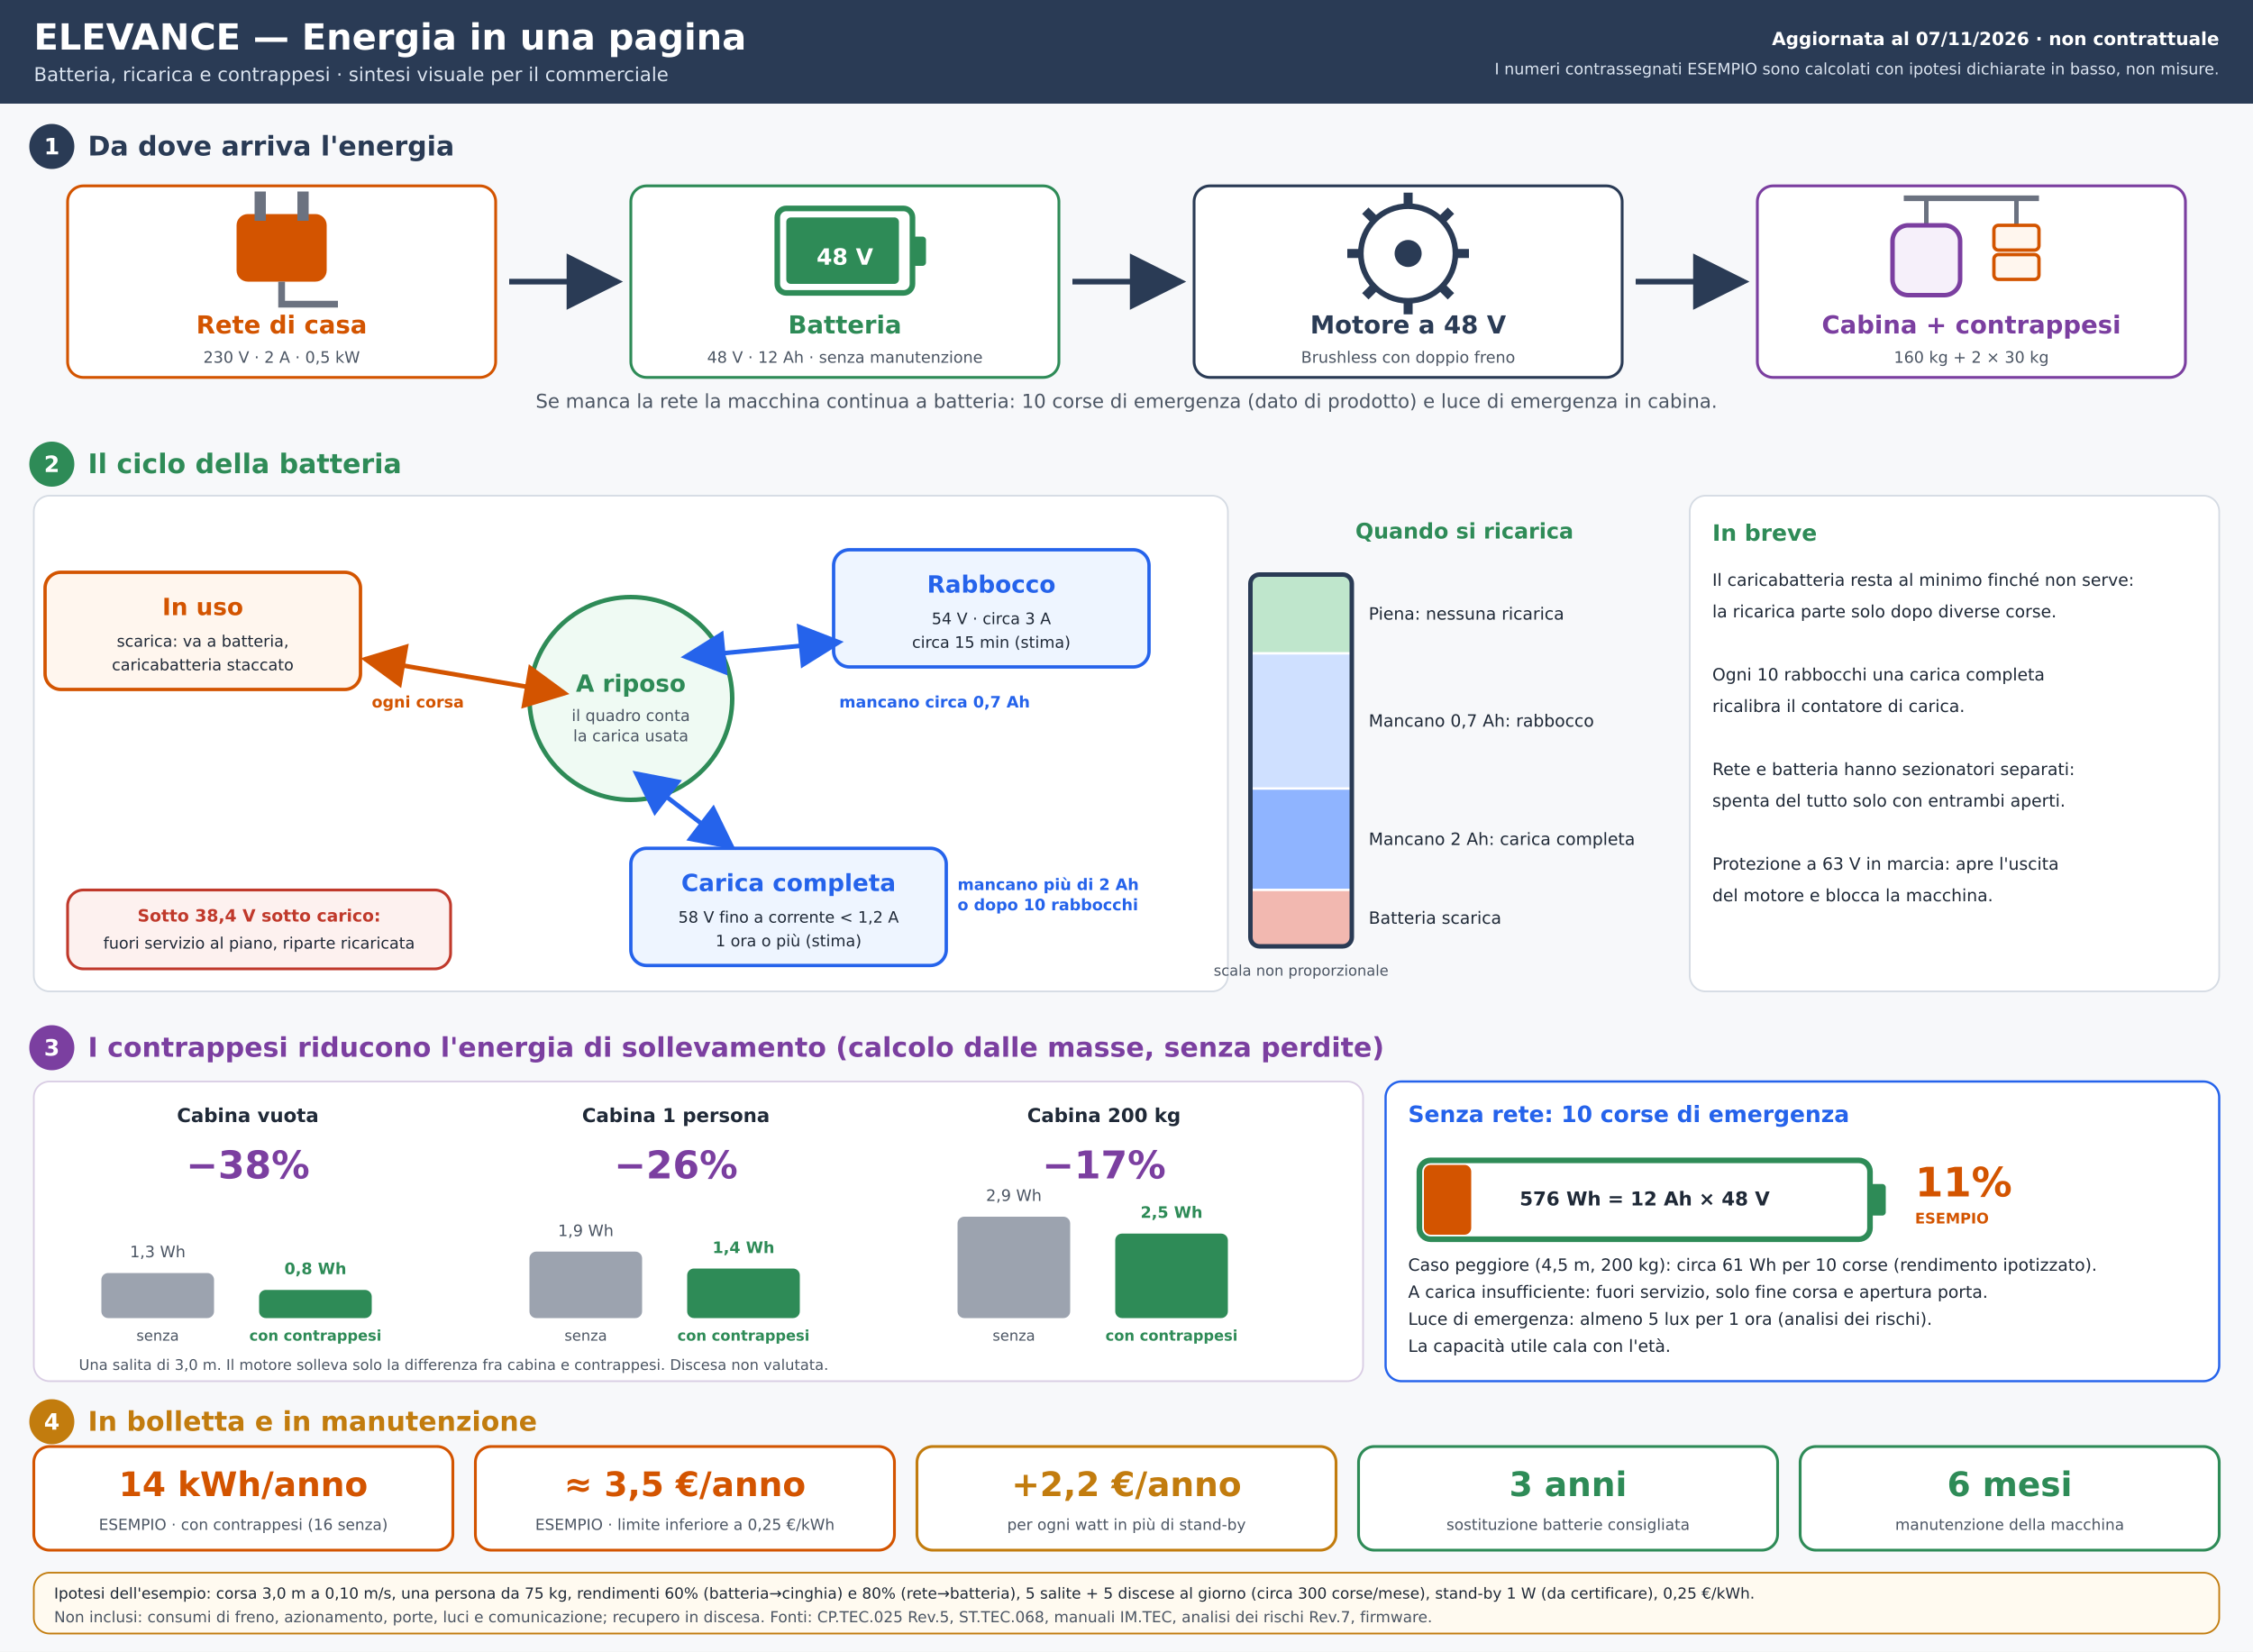
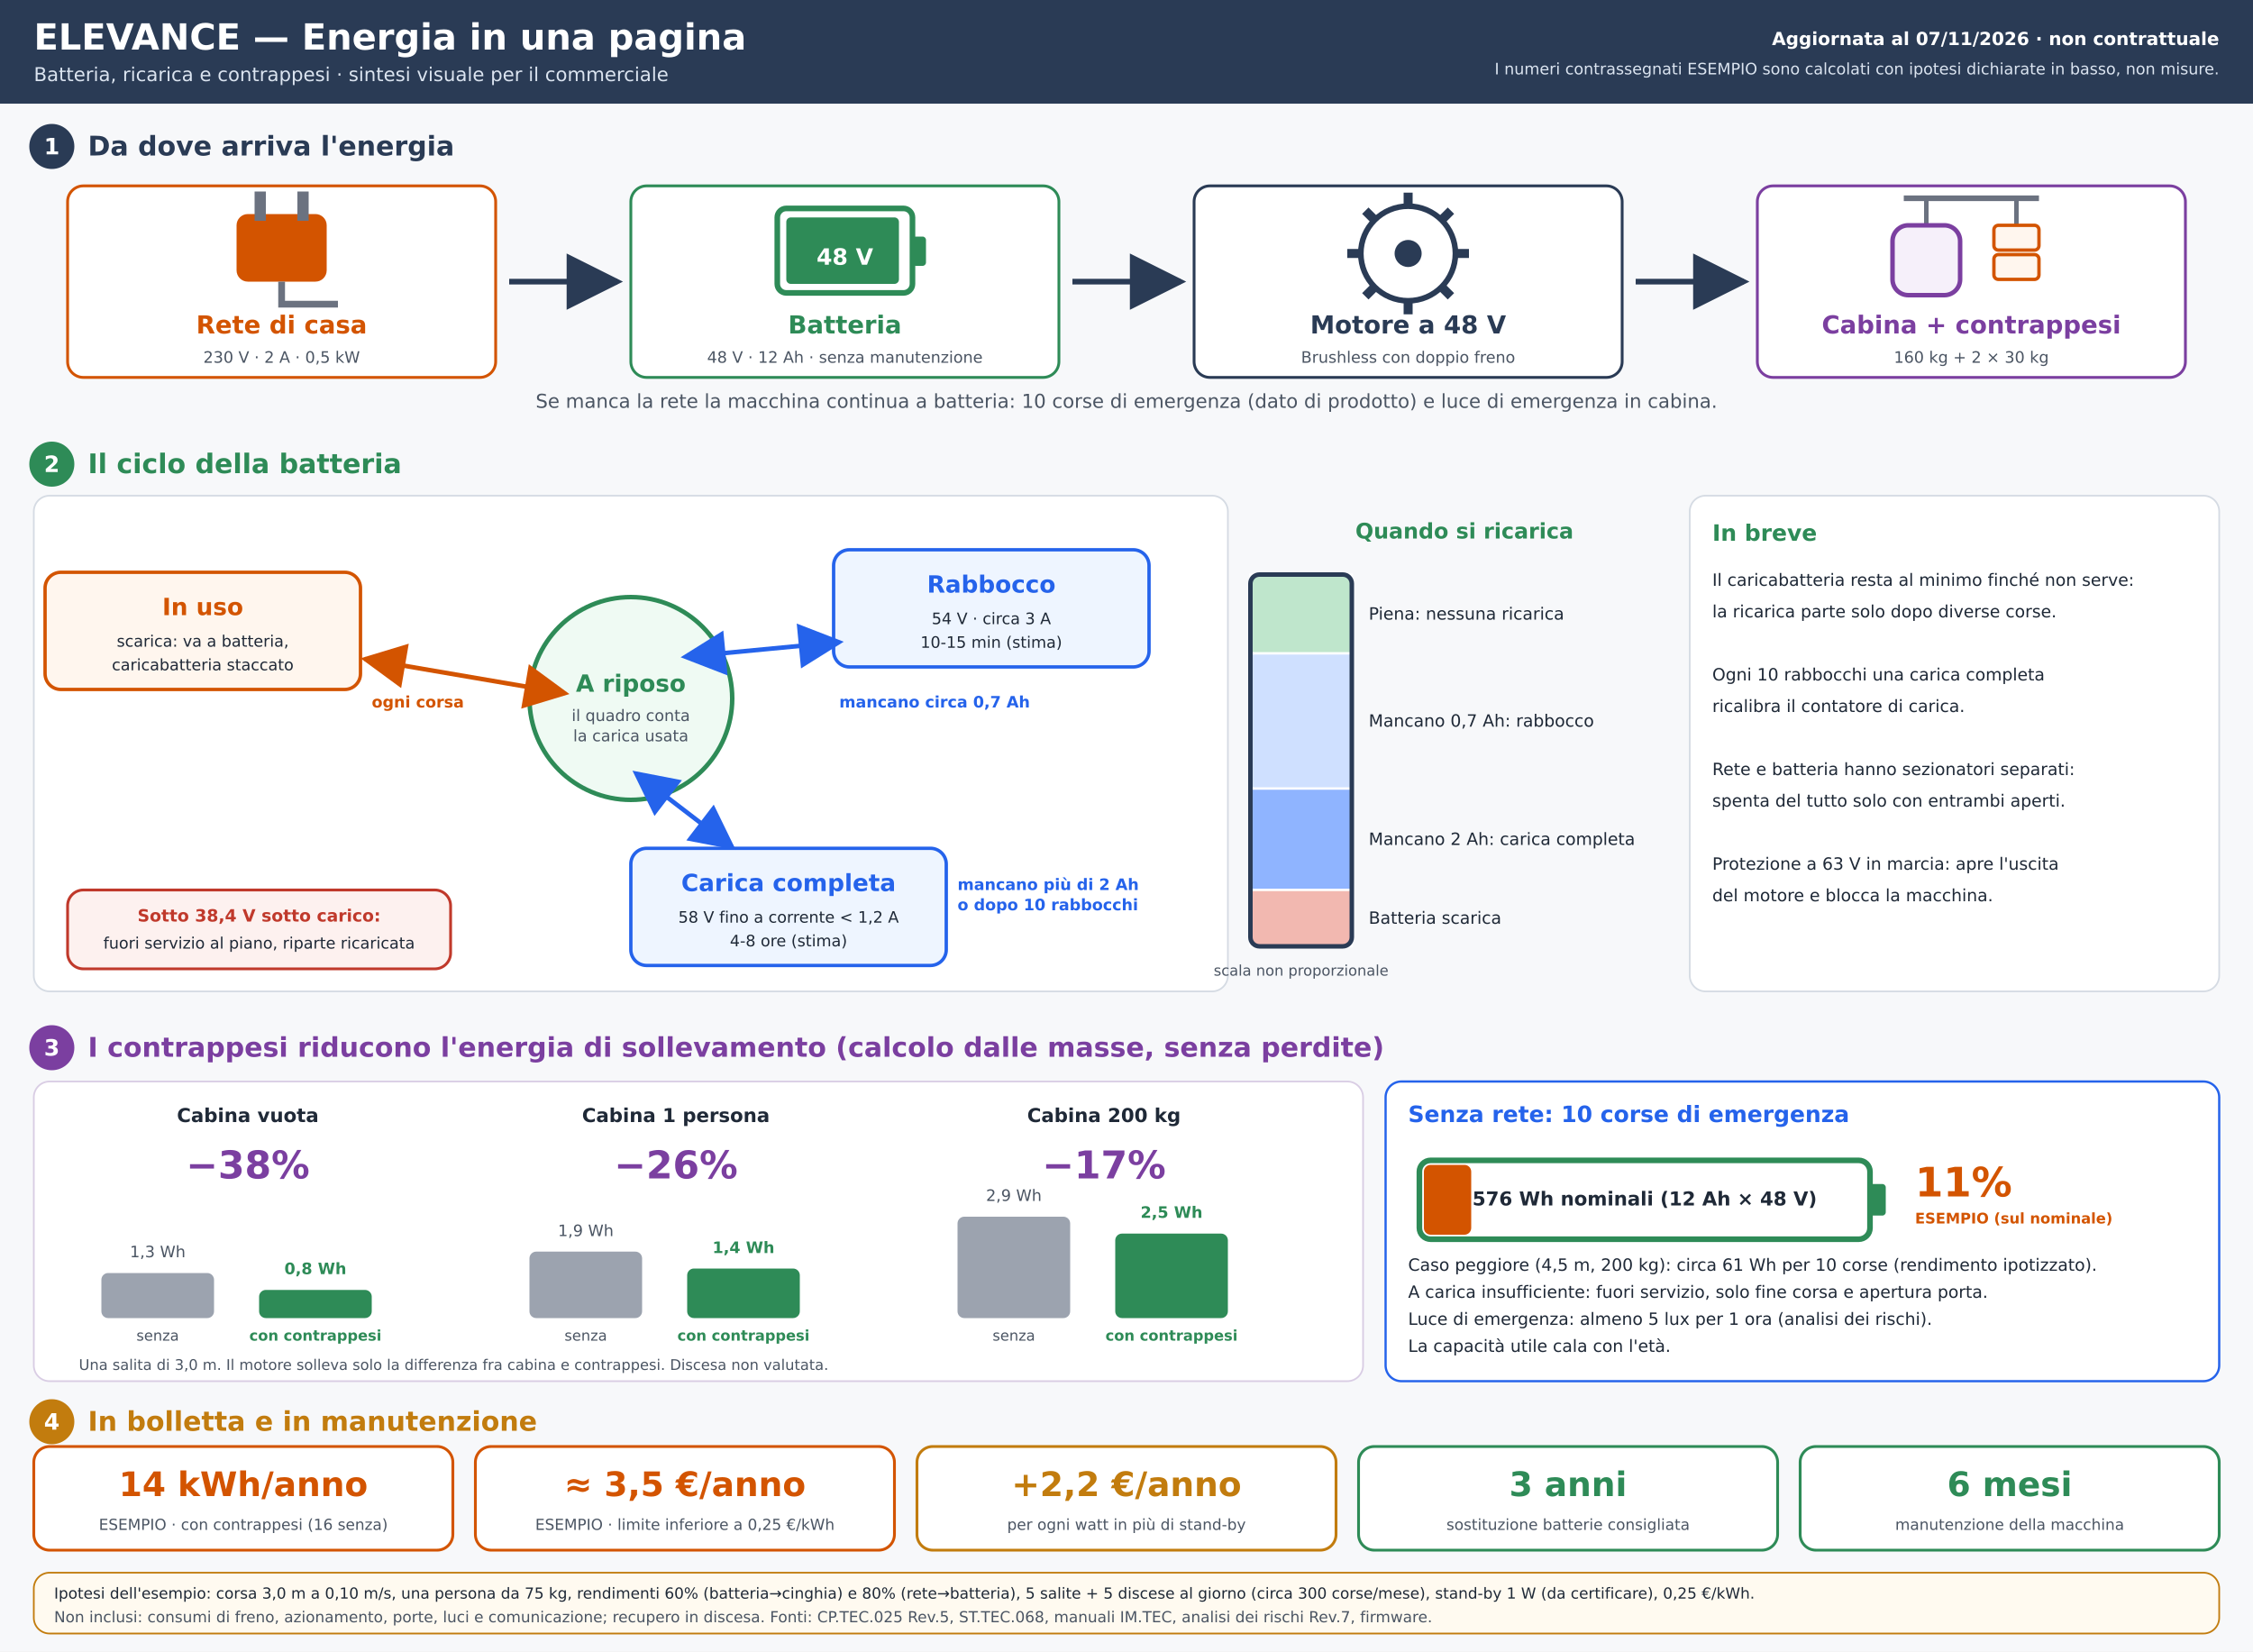
<svg xmlns="http://www.w3.org/2000/svg" width="2000" height="1466" viewBox="0 0 2000 1466" font-family="DejaVu Sans, Arial, Helvetica, sans-serif">
  <defs>
    <marker id="a6b7280" markerWidth="10" markerHeight="10" refX="9" refY="5" orient="auto">
      <path d="M0,0 L10,5 L0,10 z" fill="#6b7280" />
    </marker>
    <marker id="s6b7280" markerWidth="10" markerHeight="10" refX="1" refY="5" orient="auto-start-reverse">
      <path d="M0,0 L10,5 L0,10 z" fill="#6b7280" />
    </marker>
    <marker id="a2e8b57" markerWidth="10" markerHeight="10" refX="9" refY="5" orient="auto">
      <path d="M0,0 L10,5 L0,10 z" fill="#2e8b57" />
    </marker>
    <marker id="s2e8b57" markerWidth="10" markerHeight="10" refX="1" refY="5" orient="auto-start-reverse">
      <path d="M0,0 L10,5 L0,10 z" fill="#2e8b57" />
    </marker>
    <marker id="a2a3b55" markerWidth="10" markerHeight="10" refX="9" refY="5" orient="auto">
      <path d="M0,0 L10,5 L0,10 z" fill="#2a3b55" />
    </marker>
    <marker id="s2a3b55" markerWidth="10" markerHeight="10" refX="1" refY="5" orient="auto-start-reverse">
      <path d="M0,0 L10,5 L0,10 z" fill="#2a3b55" />
    </marker>
    <marker id="ac0392b" markerWidth="10" markerHeight="10" refX="9" refY="5" orient="auto">
      <path d="M0,0 L10,5 L0,10 z" fill="#c0392b" />
    </marker>
    <marker id="sc0392b" markerWidth="10" markerHeight="10" refX="1" refY="5" orient="auto-start-reverse">
      <path d="M0,0 L10,5 L0,10 z" fill="#c0392b" />
    </marker>
    <marker id="a2563eb" markerWidth="10" markerHeight="10" refX="9" refY="5" orient="auto">
      <path d="M0,0 L10,5 L0,10 z" fill="#2563eb" />
    </marker>
    <marker id="s2563eb" markerWidth="10" markerHeight="10" refX="1" refY="5" orient="auto-start-reverse">
      <path d="M0,0 L10,5 L0,10 z" fill="#2563eb" />
    </marker>
    <marker id="ad35400" markerWidth="10" markerHeight="10" refX="9" refY="5" orient="auto">
      <path d="M0,0 L10,5 L0,10 z" fill="#d35400" />
    </marker>
    <marker id="sd35400" markerWidth="10" markerHeight="10" refX="1" refY="5" orient="auto-start-reverse">
      <path d="M0,0 L10,5 L0,10 z" fill="#d35400" />
    </marker>
    <marker id="ac27c0e" markerWidth="10" markerHeight="10" refX="9" refY="5" orient="auto">
      <path d="M0,0 L10,5 L0,10 z" fill="#c27c0e" />
    </marker>
    <marker id="sc27c0e" markerWidth="10" markerHeight="10" refX="1" refY="5" orient="auto-start-reverse">
      <path d="M0,0 L10,5 L0,10 z" fill="#c27c0e" />
    </marker>
    <marker id="a7b3fa0" markerWidth="10" markerHeight="10" refX="9" refY="5" orient="auto">
      <path d="M0,0 L10,5 L0,10 z" fill="#7b3fa0" />
    </marker>
    <marker id="s7b3fa0" markerWidth="10" markerHeight="10" refX="1" refY="5" orient="auto-start-reverse">
      <path d="M0,0 L10,5 L0,10 z" fill="#7b3fa0" />
    </marker>
  </defs>
  <rect width="2000" height="1466" fill="#f7f8fa" />
  <rect x="0" y="0" width="2000" height="92" rx="0" fill="#2a3b55" stroke="#2a3b55" stroke-width="0" />
  <text x="30" y="44" font-size="32" text-anchor="start" font-weight="bold" fill="#fff">ELEVANCE — Energia in una pagina</text>
  <text x="30" y="72" font-size="17" text-anchor="start" font-weight="normal" fill="#dbe4f0">Batteria, ricarica e contrappesi · sintesi visuale per il commerciale</text>
  <text x="1970" y="40" font-size="16" text-anchor="end" font-weight="bold" fill="#fff">Aggiornata al 07/11/2026 · non contrattuale</text>
  <text x="1970" y="66" font-size="14" text-anchor="end" font-weight="normal" fill="#dbe4f0">I numeri contrassegnati ESEMPIO sono calcolati con ipotesi dichiarate in basso, non misure.</text>
  <circle cx="46" cy="130" r="20" fill="#2a3b55" />
  <text x="46" y="137" font-size="20" text-anchor="middle" font-weight="bold" fill="#fff">1</text>
  <text x="78" y="138" font-size="24" text-anchor="start" font-weight="bold" fill="#2a3b55">Da dove arriva l'energia</text>
  <rect x="60" y="165" width="380" height="170" rx="14" fill="#fff" stroke="#d35400" stroke-width="2.5" />
  <text x="250" y="296" font-size="22" text-anchor="middle" font-weight="bold" fill="#d35400">Rete di casa</text>
  <text x="250" y="322" font-size="14" text-anchor="middle" font-weight="normal" fill="#4b5563">230 V · 2 A · 0,5 kW</text>
  <line x1="452" y1="250" x2="548" y2="250" stroke="#2a3b55" stroke-width="5" marker-end="url(#a2a3b55)" />
  <rect x="560" y="165" width="380" height="170" rx="14" fill="#fff" stroke="#2e8b57" stroke-width="2.5" />
  <text x="750" y="296" font-size="22" text-anchor="middle" font-weight="bold" fill="#2e8b57">Batteria</text>
  <text x="750" y="322" font-size="14" text-anchor="middle" font-weight="normal" fill="#4b5563">48 V · 12 Ah · senza manutenzione</text>
  <line x1="952" y1="250" x2="1048" y2="250" stroke="#2a3b55" stroke-width="5" marker-end="url(#a2a3b55)" />
  <rect x="1060" y="165" width="380" height="170" rx="14" fill="#fff" stroke="#2a3b55" stroke-width="2.5" />
  <text x="1250" y="296" font-size="22" text-anchor="middle" font-weight="bold" fill="#2a3b55">Motore a 48 V</text>
  <text x="1250" y="322" font-size="14" text-anchor="middle" font-weight="normal" fill="#4b5563">Brushless con doppio freno</text>
  <line x1="1452" y1="250" x2="1548" y2="250" stroke="#2a3b55" stroke-width="5" marker-end="url(#a2a3b55)" />
  <rect x="1560" y="165" width="380" height="170" rx="14" fill="#fff" stroke="#7b3fa0" stroke-width="2.5" />
  <text x="1750" y="296" font-size="22" text-anchor="middle" font-weight="bold" fill="#7b3fa0">Cabina + contrappesi</text>
  <text x="1750" y="322" font-size="14" text-anchor="middle" font-weight="normal" fill="#4b5563">160 kg + 2 × 30 kg</text>
  <rect x="210" y="190" width="80" height="60" rx="10" fill="#d35400" />
  <rect x="226" y="170" width="10" height="26" fill="#6b7280" />
  <rect x="264" y="170" width="10" height="26" fill="#6b7280" />
  <path d="M250,250 L250,270 L300,270" stroke="#6b7280" stroke-width="6" fill="none" />
  <rect x="690" y="185" width="120" height="75" rx="8" fill="#fff" stroke="#2e8b57" stroke-width="5" />
  <rect x="810" y="210" width="12" height="26" rx="3" fill="#2e8b57" />
  <rect x="698" y="193" width="100" height="59" rx="4" fill="#2e8b57" />
  <text x="750" y="235" font-size="20" text-anchor="middle" font-weight="bold" fill="#fff">48 V</text>
  <circle cx="1250" cy="225" r="42" fill="#fff" stroke="#2a3b55" stroke-width="5" />
  <line x1="1292" y1="225" x2="1304" y2="225" stroke="#2a3b55" stroke-width="8" />
  <line x1="1280" y1="255" x2="1288" y2="263" stroke="#2a3b55" stroke-width="8" />
  <line x1="1250" y1="267" x2="1250" y2="279" stroke="#2a3b55" stroke-width="8" />
  <line x1="1220" y1="255" x2="1212" y2="263" stroke="#2a3b55" stroke-width="8" />
  <line x1="1208" y1="225" x2="1196" y2="225" stroke="#2a3b55" stroke-width="8" />
  <line x1="1220" y1="195" x2="1212" y2="187" stroke="#2a3b55" stroke-width="8" />
  <line x1="1250" y1="183" x2="1250" y2="171" stroke="#2a3b55" stroke-width="8" />
  <line x1="1280" y1="195" x2="1288" y2="187" stroke="#2a3b55" stroke-width="8" />
  <circle cx="1250" cy="225" r="12" fill="#2a3b55" />
  <line x1="1690" y1="176" x2="1810" y2="176" stroke="#6b7280" stroke-width="5" />
  <line x1="1710" y1="176" x2="1710" y2="200" stroke="#6b7280" stroke-width="4" />
  <line x1="1790" y1="176" x2="1790" y2="200" stroke="#6b7280" stroke-width="4" />
  <rect x="1680" y="200" width="60" height="62" rx="14" fill="#f6f0fa" stroke="#7b3fa0" stroke-width="4" />
  <rect x="1770" y="200" width="40" height="22" rx="4" fill="#fff6ee" stroke="#d35400" stroke-width="3" />
  <rect x="1770" y="226" width="40" height="22" rx="4" fill="#fff6ee" stroke="#d35400" stroke-width="3" />
  <text x="750" y="150" font-size="1" text-anchor="start" font-weight="normal" fill="#1f2937" />
  <text x="1000" y="362" font-size="17" text-anchor="middle" font-weight="normal" fill="#4b5563">Se manca la rete la macchina continua a batteria: 10 corse di emergenza (dato di prodotto) e luce di emergenza in cabina.</text>
  <circle cx="46" cy="412" r="20" fill="#2e8b57" />
  <text x="46" y="419" font-size="20" text-anchor="middle" font-weight="bold" fill="#fff">2</text>
  <text x="78" y="420" font-size="24" text-anchor="start" font-weight="bold" fill="#2e8b57">Il ciclo della batteria</text>
  <rect x="30" y="440" width="1060" height="440" rx="14" fill="#fff" stroke="#d5dbe3" stroke-width="1.5" />
  <circle cx="560" cy="620" r="90" fill="#effaf3" stroke="#2e8b57" stroke-width="4" />
  <text x="560" y="614" font-size="21" text-anchor="middle" font-weight="bold" fill="#2e8b57">A riposo</text>
  <text x="560" y="640" font-size="14" text-anchor="middle" font-weight="normal" fill="#4b5563">il quadro conta</text>
  <text x="560" y="658" font-size="14" text-anchor="middle" font-weight="normal" fill="#4b5563">la carica usata</text>
  <rect x="40" y="508" width="280" height="104" rx="14" fill="#fff6ee" stroke="#d35400" stroke-width="3" />
  <text x="180" y="546" font-size="21" text-anchor="middle" font-weight="bold" fill="#d35400">In uso</text>
  <text x="180" y="574" font-size="14" text-anchor="middle" font-weight="normal" fill="#1f2937">scarica: va a batteria,</text>
  <text x="180" y="595" font-size="14" text-anchor="middle" font-weight="normal" fill="#1f2937">caricabatteria staccato</text>
  <rect x="740" y="488" width="280" height="104" rx="14" fill="#eef5ff" stroke="#2563eb" stroke-width="3" />
  <text x="880" y="526" font-size="21" text-anchor="middle" font-weight="bold" fill="#2563eb">Rabbocco</text>
  <text x="880" y="554" font-size="14" text-anchor="middle" font-weight="normal" fill="#1f2937">54 V · circa 3 A</text>
-   <text x="880" y="575" font-size="14" text-anchor="middle" font-weight="normal" fill="#1f2937">circa 15 min (stima)</text>
+   <text x="880" y="575" font-size="14" text-anchor="middle" font-weight="normal" fill="#1f2937">10-15 min (stima)</text>
  <rect x="560" y="753" width="280" height="104" rx="14" fill="#eef5ff" stroke="#2563eb" stroke-width="3" />
  <text x="700" y="791" font-size="21" text-anchor="middle" font-weight="bold" fill="#2563eb">Carica completa</text>
  <text x="700" y="819" font-size="14" text-anchor="middle" font-weight="normal" fill="#1f2937">58 V fino a corrente &lt; 1,2 A</text>
-   <text x="700" y="840" font-size="14" text-anchor="middle" font-weight="normal" fill="#1f2937">1 ora o più (stima)</text>
+   <text x="700" y="840" font-size="14" text-anchor="middle" font-weight="normal" fill="#1f2937">4-8 ore (stima)</text>
  <line x1="470" y1="610" x2="324" y2="585" stroke="#d35400" stroke-width="4" marker-start="url(#sd35400)" marker-end="url(#ad35400)" />
  <line x1="640" y1="580" x2="745" y2="570" stroke="#2563eb" stroke-width="4" marker-start="url(#s2563eb)" marker-end="url(#a2563eb)" />
  <line x1="590" y1="706" x2="650" y2="752" stroke="#2563eb" stroke-width="4" marker-start="url(#s2563eb)" marker-end="url(#a2563eb)" />
  <text x="330" y="628" font-size="14" text-anchor="start" font-weight="bold" fill="#d35400">ogni corsa</text>
  <text x="745" y="628" font-size="14" text-anchor="start" font-weight="bold" fill="#2563eb">mancano circa 0,7 Ah</text>
  <text x="850" y="790" font-size="14" text-anchor="start" font-weight="bold" fill="#2563eb">mancano più di 2 Ah</text>
  <text x="850" y="808" font-size="14" text-anchor="start" font-weight="bold" fill="#2563eb">o dopo 10 rabbocchi</text>
  <rect x="60" y="790" width="340" height="70" rx="14" fill="#fdf1ef" stroke="#c0392b" stroke-width="2.5" />
  <text x="230" y="818" font-size="15" text-anchor="middle" font-weight="bold" fill="#c0392b">Sotto 38,4 V sotto carico:</text>
  <text x="230" y="842" font-size="14" text-anchor="middle" font-weight="normal" fill="#1f2937">fuori servizio al piano, riparte ricaricata</text>
  <text x="1300" y="478" font-size="19" text-anchor="middle" font-weight="bold" fill="#2e8b57">Quando si ricarica</text>
  <rect x="1110" y="510" width="90" height="70" fill="#bfe6cc" stroke="#fff" stroke-width="2" />
  <text x="1215" y="550.0" font-size="15" text-anchor="start" font-weight="normal" fill="#1f2937">Piena: nessuna ricarica</text>
  <rect x="1110" y="580" width="90" height="120" fill="#cfe0ff" stroke="#fff" stroke-width="2" />
  <text x="1215" y="645.0" font-size="15" text-anchor="start" font-weight="normal" fill="#1f2937">Mancano 0,7 Ah: rabbocco</text>
  <rect x="1110" y="700" width="90" height="90" fill="#8fb4ff" stroke="#fff" stroke-width="2" />
  <text x="1215" y="750.0" font-size="15" text-anchor="start" font-weight="normal" fill="#1f2937">Mancano 2 Ah: carica completa</text>
  <rect x="1110" y="790" width="90" height="50" fill="#f2b8b0" stroke="#fff" stroke-width="2" />
  <text x="1215" y="820.0" font-size="15" text-anchor="start" font-weight="normal" fill="#1f2937">Batteria scarica</text>
  <rect x="1110" y="510" width="90" height="330" rx="8" fill="none" stroke="#2a3b55" stroke-width="4" />
  <text x="1155" y="866" font-size="13" text-anchor="middle" font-weight="normal" fill="#4b5563">scala non proporzionale</text>
  <text x="1560" y="560" font-size="1" text-anchor="start" font-weight="normal" fill="#1f2937" />
  <rect x="1500" y="440" width="470" height="440" rx="14" fill="#fff" stroke="#d5dbe3" stroke-width="1.5" />
  <text x="1520" y="480" font-size="20" text-anchor="start" font-weight="bold" fill="#2e8b57">In breve</text>
  <text x="1520" y="520" font-size="15" text-anchor="start" font-weight="normal" fill="#1f2937">Il caricabatteria resta al minimo finché non serve:</text>
  <text x="1520" y="548" font-size="15" text-anchor="start" font-weight="normal" fill="#1f2937">la ricarica parte solo dopo diverse corse.</text>
  <text x="1520" y="576" font-size="15" text-anchor="start" font-weight="normal" fill="#1f2937" />
  <text x="1520" y="604" font-size="15" text-anchor="start" font-weight="normal" fill="#1f2937">Ogni 10 rabbocchi una carica completa</text>
  <text x="1520" y="632" font-size="15" text-anchor="start" font-weight="normal" fill="#1f2937">ricalibra il contatore di carica.</text>
  <text x="1520" y="660" font-size="15" text-anchor="start" font-weight="normal" fill="#1f2937" />
  <text x="1520" y="688" font-size="15" text-anchor="start" font-weight="normal" fill="#1f2937">Rete e batteria hanno sezionatori separati:</text>
  <text x="1520" y="716" font-size="15" text-anchor="start" font-weight="normal" fill="#1f2937">spenta del tutto solo con entrambi aperti.</text>
  <text x="1520" y="744" font-size="15" text-anchor="start" font-weight="normal" fill="#1f2937" />
  <text x="1520" y="772" font-size="15" text-anchor="start" font-weight="normal" fill="#1f2937">Protezione a 63 V in marcia: apre l'uscita</text>
  <text x="1520" y="800" font-size="15" text-anchor="start" font-weight="normal" fill="#1f2937">del motore e blocca la macchina.</text>
  <circle cx="46" cy="930" r="20" fill="#7b3fa0" />
  <text x="46" y="937" font-size="20" text-anchor="middle" font-weight="bold" fill="#fff">3</text>
  <text x="78" y="938" font-size="24" text-anchor="start" font-weight="bold" fill="#7b3fa0">I contrappesi riducono l'energia di sollevamento (calcolo dalle masse, senza perdite)</text>
  <rect x="30" y="960" width="1180" height="266" rx="14" fill="#fff" stroke="#d9cde4" stroke-width="1.5" />
  <text x="220" y="996" font-size="17" text-anchor="middle" font-weight="bold" fill="#1f2937">Cabina vuota</text>
  <rect x="90" y="1130" width="100" height="40" rx="6" fill="#9ca3af" />
  <rect x="230" y="1145" width="100" height="25" rx="6" fill="#2e8b57" />
  <text x="140" y="1190" font-size="13" text-anchor="middle" font-weight="normal" fill="#4b5563">senza</text>
  <text x="280" y="1190" font-size="13" text-anchor="middle" font-weight="bold" fill="#2e8b57">con contrappesi</text>
  <text x="140" y="1116.0" font-size="14" text-anchor="middle" font-weight="normal" fill="#4b5563">1,3 Wh</text>
  <text x="280" y="1131.0" font-size="14" text-anchor="middle" font-weight="bold" fill="#2e8b57">0,8 Wh</text>
  <text x="220" y="1046" font-size="34" text-anchor="middle" font-weight="bold" fill="#7b3fa0">−38%</text>
  <text x="600" y="996" font-size="17" text-anchor="middle" font-weight="bold" fill="#1f2937">Cabina 1 persona</text>
  <rect x="470" y="1111" width="100" height="59" rx="6" fill="#9ca3af" />
  <rect x="610" y="1126" width="100" height="44" rx="6" fill="#2e8b57" />
  <text x="520" y="1190" font-size="13" text-anchor="middle" font-weight="normal" fill="#4b5563">senza</text>
  <text x="660" y="1190" font-size="13" text-anchor="middle" font-weight="bold" fill="#2e8b57">con contrappesi</text>
  <text x="520" y="1097.25" font-size="14" text-anchor="middle" font-weight="normal" fill="#4b5563">1,9 Wh</text>
  <text x="660" y="1112.25" font-size="14" text-anchor="middle" font-weight="bold" fill="#2e8b57">1,4 Wh</text>
  <text x="600" y="1046" font-size="34" text-anchor="middle" font-weight="bold" fill="#7b3fa0">−26%</text>
  <text x="980" y="996" font-size="17" text-anchor="middle" font-weight="bold" fill="#1f2937">Cabina 200 kg</text>
  <rect x="850" y="1080" width="100" height="90" rx="6" fill="#9ca3af" />
  <rect x="990" y="1095" width="100" height="75" rx="6" fill="#2e8b57" />
  <text x="900" y="1190" font-size="13" text-anchor="middle" font-weight="normal" fill="#4b5563">senza</text>
  <text x="1040" y="1190" font-size="13" text-anchor="middle" font-weight="bold" fill="#2e8b57">con contrappesi</text>
  <text x="900" y="1066.0" font-size="14" text-anchor="middle" font-weight="normal" fill="#4b5563">2,9 Wh</text>
  <text x="1040" y="1081.0" font-size="14" text-anchor="middle" font-weight="bold" fill="#2e8b57">2,5 Wh</text>
  <text x="980" y="1046" font-size="34" text-anchor="middle" font-weight="bold" fill="#7b3fa0">−17%</text>
  <text x="70" y="1216" font-size="13" text-anchor="start" font-weight="normal" fill="#4b5563">Una salita di 3,0 m. Il motore solleva solo la differenza fra cabina e contrappesi. Discesa non valutata.</text>
  <rect x="1230" y="960" width="740" height="266" rx="14" fill="#fff" stroke="#2563eb" stroke-width="2" />
  <text x="1250" y="996" font-size="20" text-anchor="start" font-weight="bold" fill="#2563eb">Senza rete: 10 corse di emergenza</text>
  <rect x="1260" y="1030" width="400" height="70" rx="10" fill="#fff" stroke="#2e8b57" stroke-width="5" />
  <rect x="1660" y="1051" width="14" height="28" rx="3" fill="#2e8b57" />
  <rect x="1264" y="1034" width="42" height="62" rx="6" fill="#d35400" />
-   <text x="1460" y="1070" font-size="17" text-anchor="middle" font-weight="bold" fill="#1f2937">576 Wh = 12 Ah × 48 V</text>
+   <text x="1460" y="1070" font-size="17" text-anchor="middle" font-weight="bold" fill="#1f2937">576 Wh nominali (12 Ah × 48 V)</text>
  <text x="1700" y="1062" font-size="36" text-anchor="start" font-weight="bold" fill="#d35400">11%</text>
-   <text x="1700" y="1086" font-size="13" text-anchor="start" font-weight="bold" fill="#d35400">ESEMPIO</text>
+   <text x="1700" y="1086" font-size="13" text-anchor="start" font-weight="bold" fill="#d35400">ESEMPIO (sul nominale)</text>
  <text x="1250" y="1128" font-size="15" text-anchor="start" font-weight="normal" fill="#1f2937">Caso peggiore (4,5 m, 200 kg): circa 61 Wh per 10 corse (rendimento ipotizzato).</text>
  <text x="1250" y="1152" font-size="15" text-anchor="start" font-weight="normal" fill="#1f2937">A carica insufficiente: fuori servizio, solo fine corsa e apertura porta.</text>
  <text x="1250" y="1176" font-size="15" text-anchor="start" font-weight="normal" fill="#1f2937">Luce di emergenza: almeno 5 lux per 1 ora (analisi dei rischi).</text>
  <text x="1250" y="1200" font-size="15" text-anchor="start" font-weight="normal" fill="#1f2937">La capacità utile cala con l'età.</text>
  <circle cx="46" cy="1262" r="20" fill="#c27c0e" />
  <text x="46" y="1269" font-size="20" text-anchor="middle" font-weight="bold" fill="#fff">4</text>
  <text x="78" y="1270" font-size="24" text-anchor="start" font-weight="bold" fill="#c27c0e">In bolletta e in manutenzione</text>
  <rect x="30" y="1284" width="372" height="92" rx="14" fill="#fff" stroke="#d35400" stroke-width="2.5" />
  <text x="216.0" y="1328" font-size="30" text-anchor="middle" font-weight="bold" fill="#d35400">14 kWh/anno</text>
  <text x="216.0" y="1358" font-size="13.5" text-anchor="middle" font-weight="normal" fill="#4b5563">ESEMPIO · con contrappesi (16 senza)</text>
  <rect x="422" y="1284" width="372" height="92" rx="14" fill="#fff" stroke="#d35400" stroke-width="2.5" />
  <text x="608.0" y="1328" font-size="30" text-anchor="middle" font-weight="bold" fill="#d35400">≈ 3,5 €/anno</text>
  <text x="608.0" y="1358" font-size="13.5" text-anchor="middle" font-weight="normal" fill="#4b5563">ESEMPIO · limite inferiore a 0,25 €/kWh</text>
  <rect x="814" y="1284" width="372" height="92" rx="14" fill="#fff" stroke="#c27c0e" stroke-width="2.5" />
  <text x="1000.0" y="1328" font-size="30" text-anchor="middle" font-weight="bold" fill="#c27c0e">+2,2 €/anno</text>
  <text x="1000.0" y="1358" font-size="13.5" text-anchor="middle" font-weight="normal" fill="#4b5563">per ogni watt in più di stand-by</text>
  <rect x="1206" y="1284" width="372" height="92" rx="14" fill="#fff" stroke="#2e8b57" stroke-width="2.5" />
  <text x="1392.0" y="1328" font-size="30" text-anchor="middle" font-weight="bold" fill="#2e8b57">3 anni</text>
  <text x="1392.0" y="1358" font-size="13.5" text-anchor="middle" font-weight="normal" fill="#4b5563">sostituzione batterie consigliata</text>
  <rect x="1598" y="1284" width="372" height="92" rx="14" fill="#fff" stroke="#2e8b57" stroke-width="2.5" />
  <text x="1784.0" y="1328" font-size="30" text-anchor="middle" font-weight="bold" fill="#2e8b57">6 mesi</text>
  <text x="1784.0" y="1358" font-size="13.5" text-anchor="middle" font-weight="normal" fill="#4b5563">manutenzione della macchina</text>
  <rect x="30" y="1396" width="1940" height="54" rx="14" fill="#fffaf0" stroke="#c27c0e" stroke-width="1.5" />
  <text x="48" y="1419" font-size="13.5" text-anchor="start" font-weight="normal" fill="#1f2937">Ipotesi dell'esempio: corsa 3,0 m a 0,10 m/s, una persona da 75 kg, rendimenti 60% (batteria→cinghia) e 80% (rete→batteria), 5 salite + 5 discese al giorno (circa 300 corse/mese), stand-by 1 W (da certificare), 0,25 €/kWh.</text>
  <text x="48" y="1440" font-size="13.5" text-anchor="start" font-weight="normal" fill="#4b5563">Non inclusi: consumi di freno, azionamento, porte, luci e comunicazione; recupero in discesa. Fonti: CP.TEC.025 Rev.5, ST.TEC.068, manuali IM.TEC, analisi dei rischi Rev.7, firmware.</text>
</svg>
